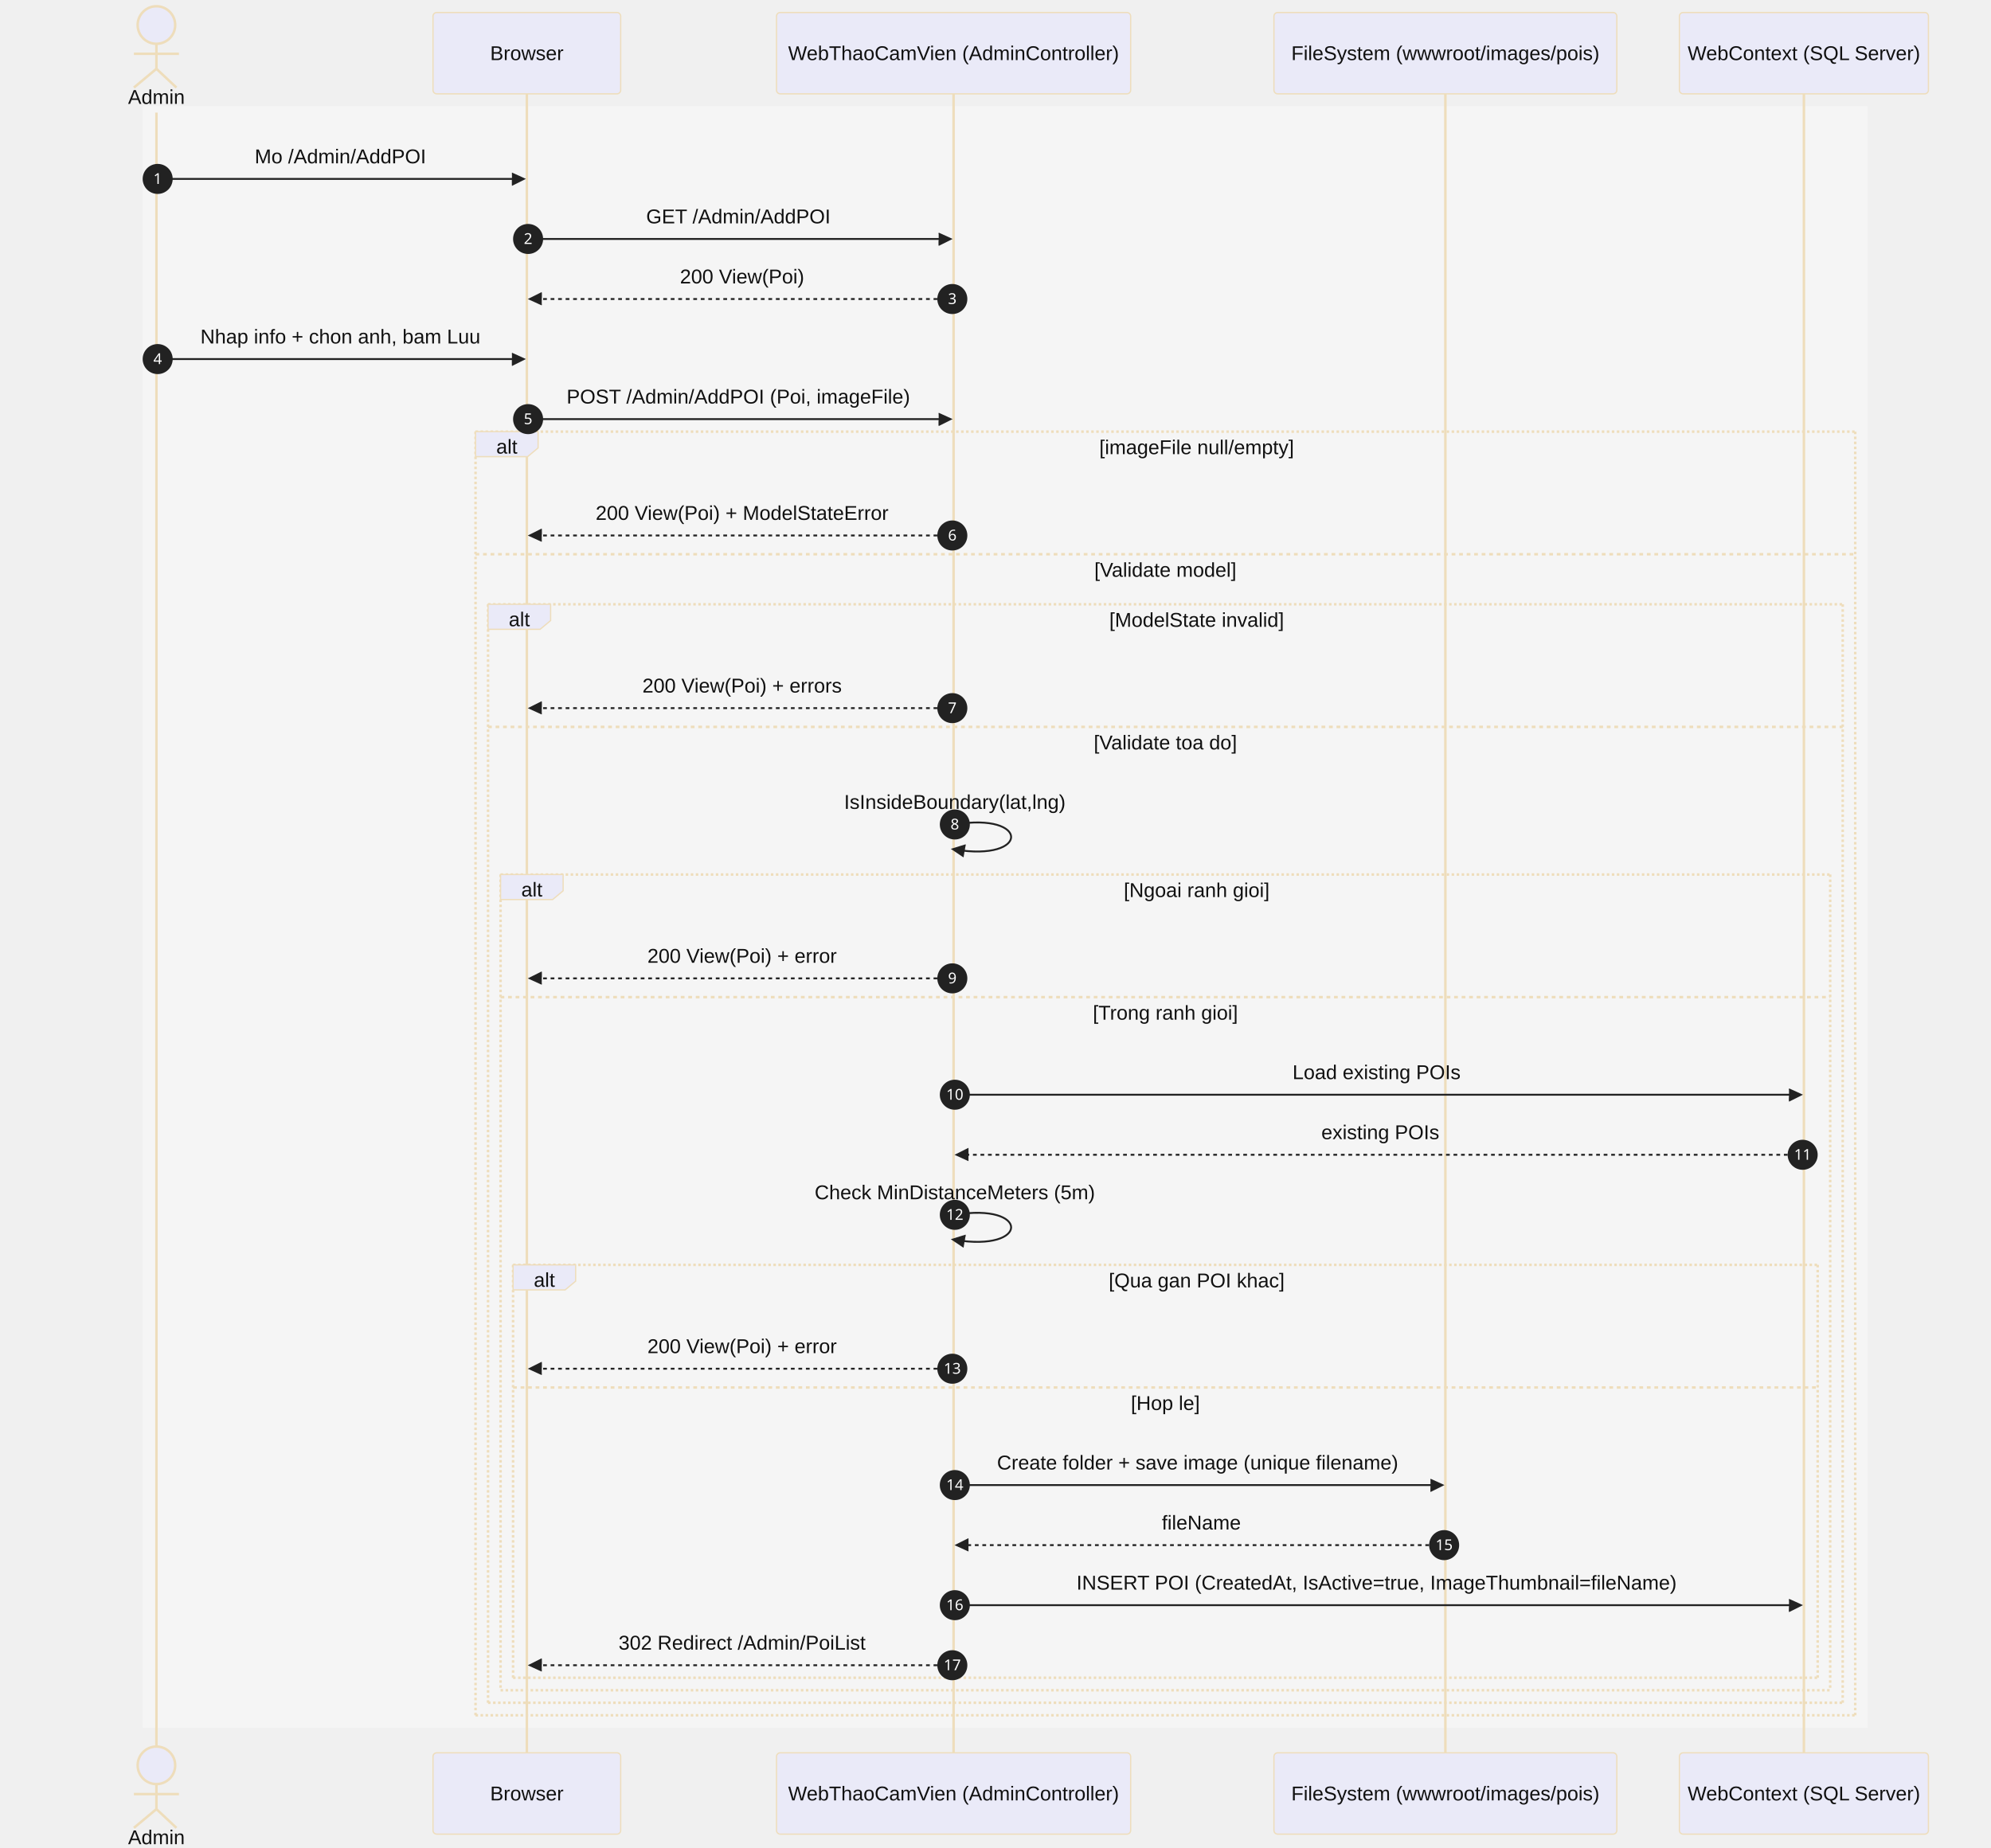
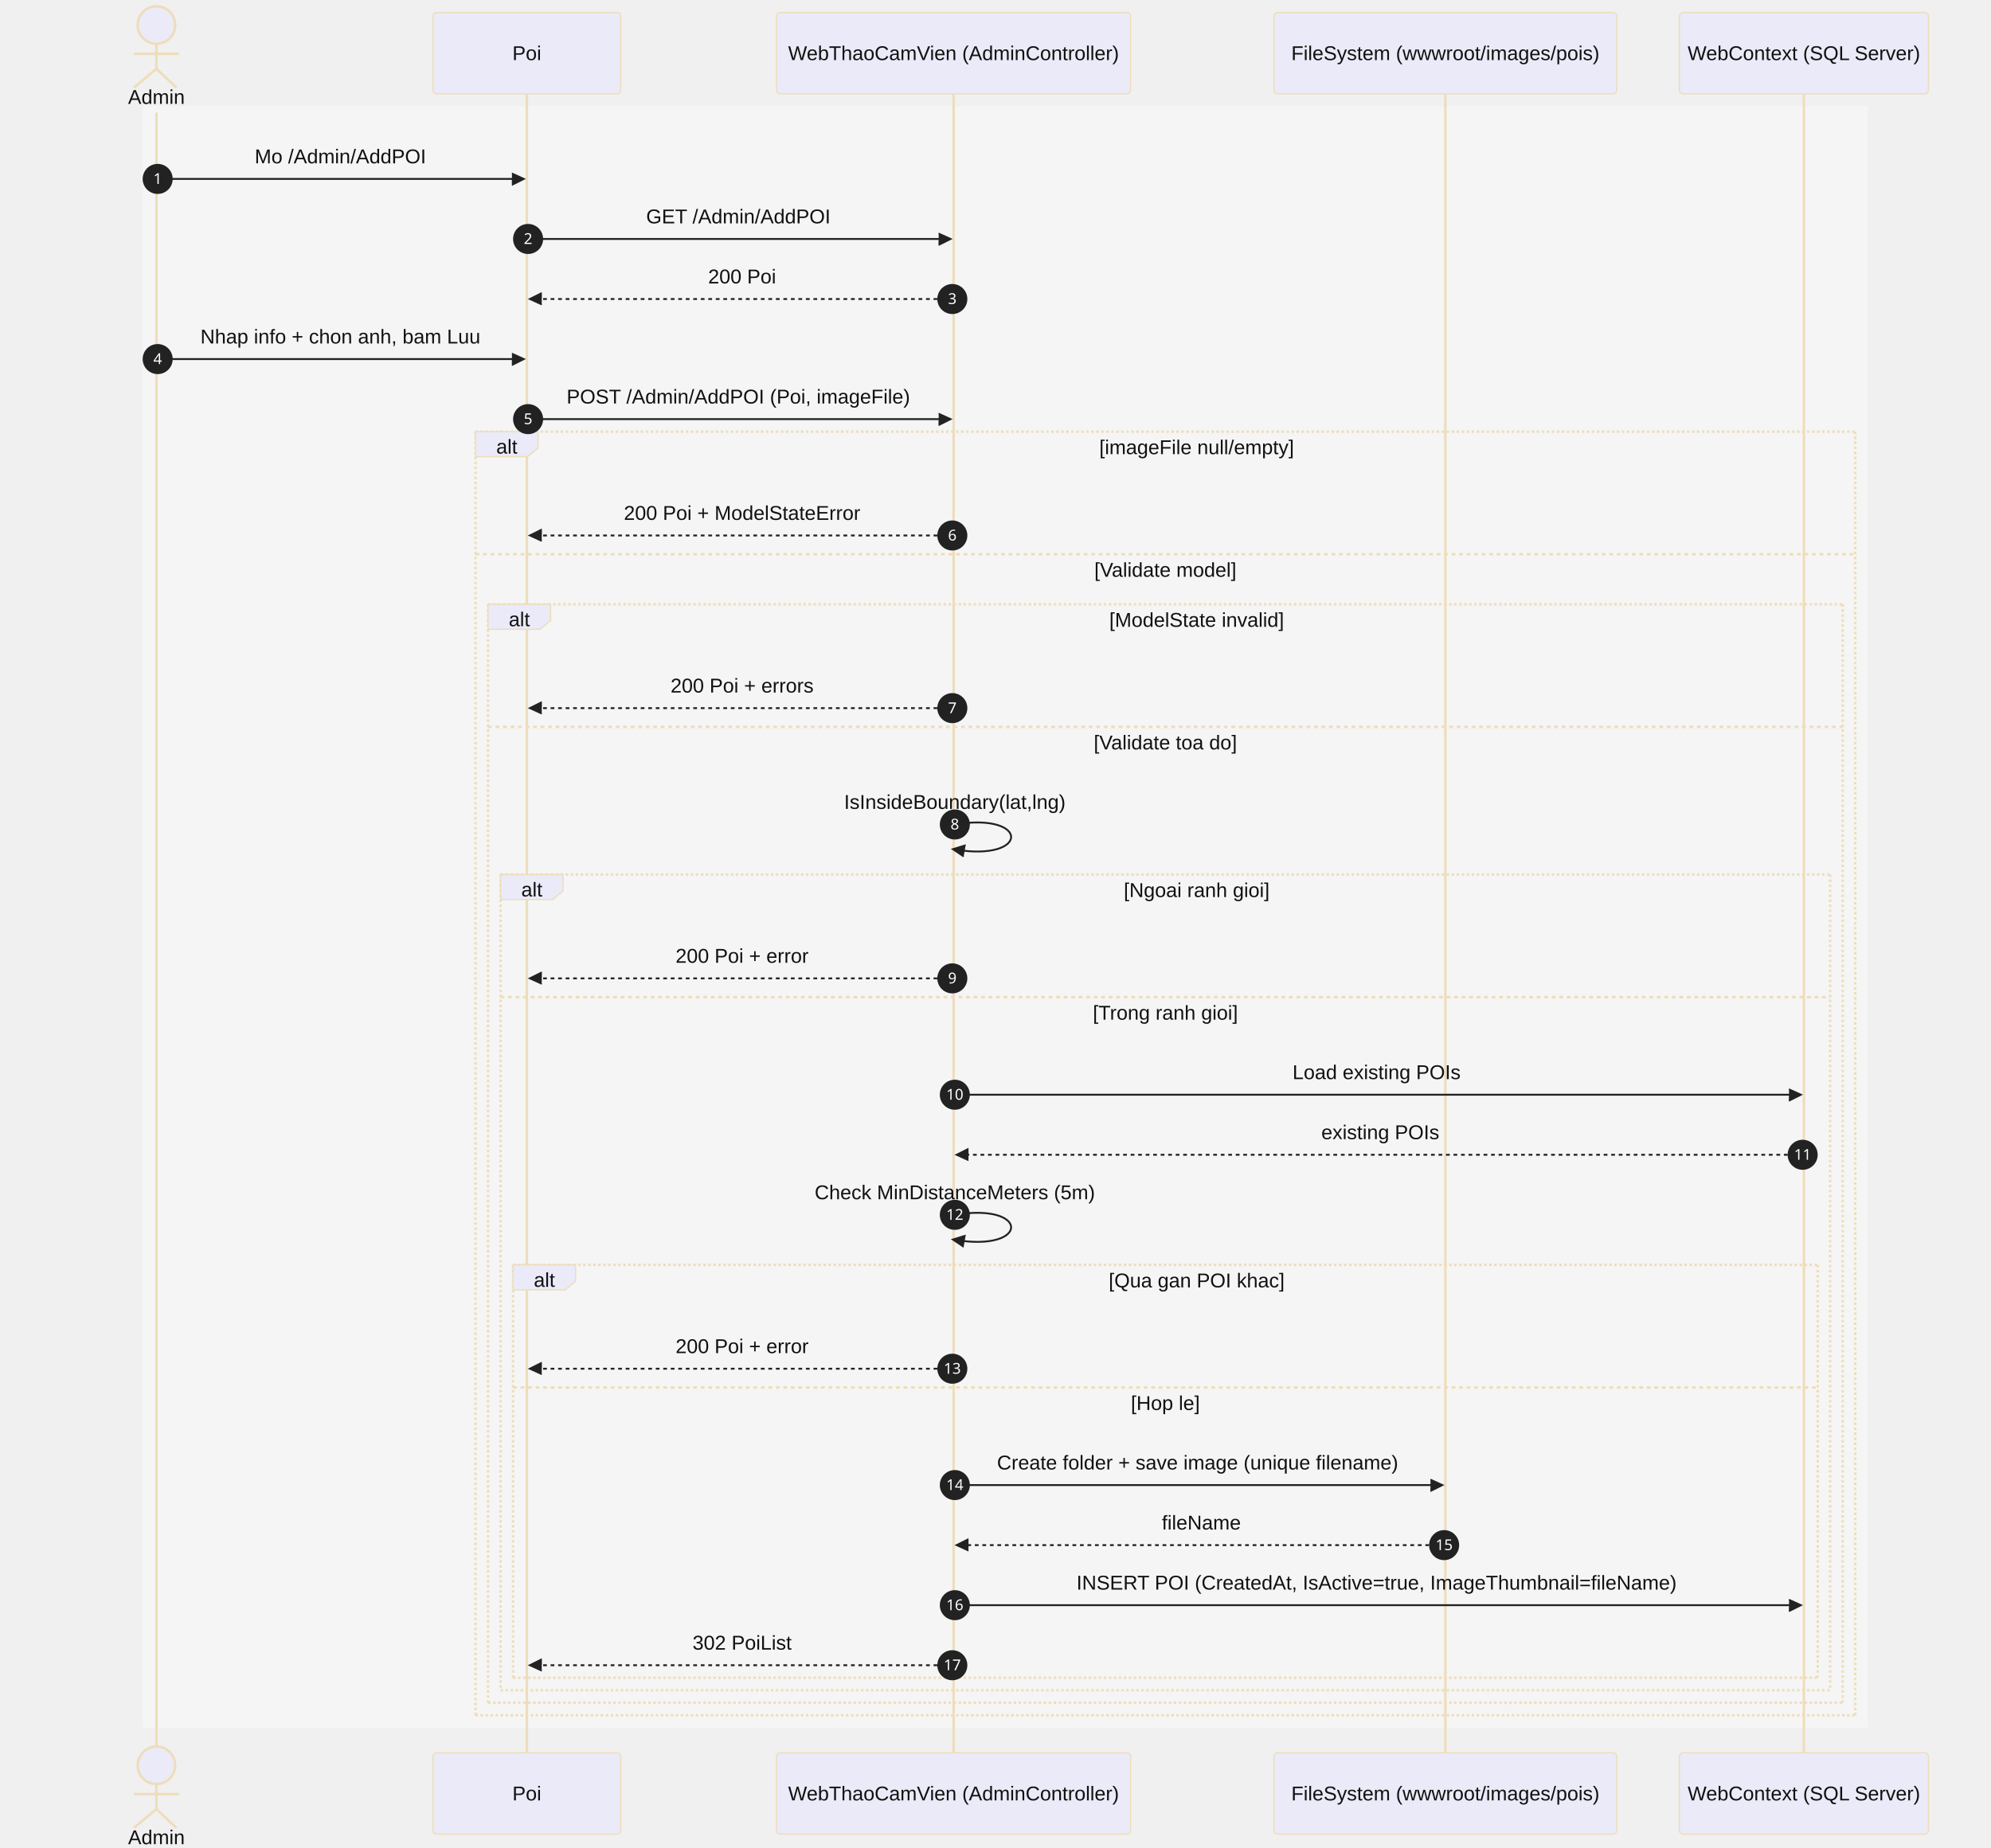
<svg xmlns="http://www.w3.org/2000/svg" id="container" width="1591" height="1477" viewBox="-50 -10 1591 1477" role="graphics-document document" aria-roledescription="sequence">
  <rect x="64" y="75" fill="rgb(245,245,245)" width="1378.5" height="1296" class="rect" />
  <g>
    <rect x="1292" y="1391" fill="#eaeaea" stroke="#666" width="199" height="65" name="DB" rx="3" ry="3" class="actor actor-bottom" />
    <text x="1391.5" y="1423.5" dominant-baseline="central" alignment-baseline="central" class="actor actor-box" style="text-anchor: middle; font-size: 16px; font-weight: 400;">
      <tspan x="1391.5" dy="0">WebContext (SQL Server)</tspan>
    </text>
  </g>
  <g>
    <rect x="968" y="1391" fill="#eaeaea" stroke="#666" width="274" height="65" name="FS" rx="3" ry="3" class="actor actor-bottom" />
    <text x="1105" y="1423.5" dominant-baseline="central" alignment-baseline="central" class="actor actor-box" style="text-anchor: middle; font-size: 16px; font-weight: 400;">
      <tspan x="1105" dy="0">FileSystem (wwwroot/images/pois)</tspan>
    </text>
  </g>
  <g>
    <rect x="570.5" y="1391" fill="#eaeaea" stroke="#666" width="283" height="65" name="W" rx="3" ry="3" class="actor actor-bottom" />
    <text x="712" y="1423.5" dominant-baseline="central" alignment-baseline="central" class="actor actor-box" style="text-anchor: middle; font-size: 16px; font-weight: 400;">
      <tspan x="712" dy="0">WebThaoCamVien (AdminController)</tspan>
    </text>
  </g>
  <g>
    <rect x="296" y="1391" fill="#eaeaea" stroke="#666" width="150" height="65" name="B" rx="3" ry="3" class="actor actor-bottom" />
    <text x="371" y="1423.5" dominant-baseline="central" alignment-baseline="central" class="actor actor-box" style="text-anchor: middle; font-size: 16px; font-weight: 400;">
-       <tspan x="371" dy="0">Browser</tspan>
+       <tspan x="371" dy="0">Poi</tspan>
    </text>
  </g>
  <g />
  <g>
    <line id="actor4" x1="1391.5" y1="65" x2="1391.5" y2="1391" class="actor-line 200" stroke-width="0.5px" stroke="#999" name="DB" />
    <g id="root-4">
      <rect x="1292" y="0" fill="#eaeaea" stroke="#666" width="199" height="65" name="DB" rx="3" ry="3" class="actor actor-top" />
      <text x="1391.5" y="32.5" dominant-baseline="central" alignment-baseline="central" class="actor actor-box" style="text-anchor: middle; font-size: 16px; font-weight: 400;">
        <tspan x="1391.5" dy="0">WebContext (SQL Server)</tspan>
      </text>
    </g>
  </g>
  <g>
    <line id="actor3" x1="1105" y1="65" x2="1105" y2="1391" class="actor-line 200" stroke-width="0.5px" stroke="#999" name="FS" />
    <g id="root-3">
      <rect x="968" y="0" fill="#eaeaea" stroke="#666" width="274" height="65" name="FS" rx="3" ry="3" class="actor actor-top" />
      <text x="1105" y="32.5" dominant-baseline="central" alignment-baseline="central" class="actor actor-box" style="text-anchor: middle; font-size: 16px; font-weight: 400;">
        <tspan x="1105" dy="0">FileSystem (wwwroot/images/pois)</tspan>
      </text>
    </g>
  </g>
  <g>
    <line id="actor2" x1="712" y1="65" x2="712" y2="1391" class="actor-line 200" stroke-width="0.5px" stroke="#999" name="W" />
    <g id="root-2">
      <rect x="570.5" y="0" fill="#eaeaea" stroke="#666" width="283" height="65" name="W" rx="3" ry="3" class="actor actor-top" />
      <text x="712" y="32.5" dominant-baseline="central" alignment-baseline="central" class="actor actor-box" style="text-anchor: middle; font-size: 16px; font-weight: 400;">
        <tspan x="712" dy="0">WebThaoCamVien (AdminController)</tspan>
      </text>
    </g>
  </g>
  <g>
    <line id="actor1" x1="371" y1="65" x2="371" y2="1391" class="actor-line 200" stroke-width="0.5px" stroke="#999" name="B" />
    <g id="root-1">
      <rect x="296" y="0" fill="#eaeaea" stroke="#666" width="150" height="65" name="B" rx="3" ry="3" class="actor actor-top" />
      <text x="371" y="32.5" dominant-baseline="central" alignment-baseline="central" class="actor actor-box" style="text-anchor: middle; font-size: 16px; font-weight: 400;">
-         <tspan x="371" dy="0">Browser</tspan>
+         <tspan x="371" dy="0">Poi</tspan>
      </text>
    </g>
  </g>
  <g>
    <line id="actor0" x1="75" y1="80" x2="75" y2="1391" class="actor-line 200" stroke-width="0.5px" stroke="#999" name="U" />
  </g>
  <style>#container{font-family:"trebuchet ms",verdana,arial,sans-serif;font-size:16px;fill:#333;}@keyframes edge-animation-frame{from{stroke-dashoffset:0;}}@keyframes dash{to{stroke-dashoffset:0;}}#container .edge-animation-slow{stroke-dasharray:9,5!important;stroke-dashoffset:900;animation:dash 50s linear infinite;stroke-linecap:round;}#container .edge-animation-fast{stroke-dasharray:9,5!important;stroke-dashoffset:900;animation:dash 20s linear infinite;stroke-linecap:round;}#container .error-icon{fill:hsl(220.588, 100%, 98.333%);}#container .error-text{fill:rgb(8.5, 5.75, 0);stroke:rgb(8.5, 5.75, 0);}#container .edge-thickness-normal{stroke-width:1px;}#container .edge-thickness-thick{stroke-width:3.5px;}#container .edge-pattern-solid{stroke-dasharray:0;}#container .edge-thickness-invisible{stroke-width:0;fill:none;}#container .edge-pattern-dashed{stroke-dasharray:3;}#container .edge-pattern-dotted{stroke-dasharray:2;}#container .marker{fill:#000000;stroke:#000000;}#container .marker.cross{stroke:#000000;}#container svg{font-family:"trebuchet ms",verdana,arial,sans-serif;font-size:16px;}#container p{margin:0;}#container .actor{stroke:hsl(40.588, 60%, 83.333%);fill:#eaeaf8;}#container text.actor&gt;tspan{fill:#111111;stroke:none;}#container .actor-line{stroke:hsl(40.588, 60%, 83.333%);}#container .innerArc{stroke-width:1.5;stroke-dasharray:none;}#container .messageLine0{stroke-width:1.5;stroke-dasharray:none;stroke:#222222;}#container .messageLine1{stroke-width:1.5;stroke-dasharray:2,2;stroke:#222222;}#container #arrowhead path{fill:#222222;stroke:#222222;}#container .sequenceNumber{fill:#ffffff;}#container #sequencenumber{fill:#222222;}#container #crosshead path{fill:#222222;stroke:#222222;}#container .messageText{fill:#111111;stroke:none;}#container .labelBox{stroke:hsl(40.588, 60%, 83.333%);fill:#eaeaf8;}#container .labelText,#container .labelText&gt;tspan{fill:#111111;stroke:none;}#container .loopText,#container .loopText&gt;tspan{fill:#111111;stroke:none;}#container .loopLine{stroke-width:2px;stroke-dasharray:2,2;stroke:hsl(40.588, 60%, 83.333%);fill:hsl(40.588, 60%, 83.333%);}#container .note{stroke:hsl(52.683, 60%, 73.922%);fill:#fff5ad;}#container .noteText,#container .noteText&gt;tspan{fill:#333;stroke:none;}#container .activation0{fill:hsl(-79.412, 100%, 93.333%);stroke:hsl(-79.412, 100%, 83.333%);}#container .activation1{fill:hsl(-79.412, 100%, 93.333%);stroke:hsl(-79.412, 100%, 83.333%);}#container .activation2{fill:hsl(-79.412, 100%, 93.333%);stroke:hsl(-79.412, 100%, 83.333%);}#container .actorPopupMenu{position:absolute;}#container .actorPopupMenuPanel{position:absolute;fill:#eaeaf8;box-shadow:0px 8px 16px 0px rgba(0,0,0,0.2);filter:drop-shadow(3px 5px 2px rgb(0 0 0 / 0.4));}#container .actor-man line{stroke:hsl(40.588, 60%, 83.333%);fill:#eaeaf8;}#container .actor-man circle,#container line{stroke:hsl(40.588, 60%, 83.333%);fill:#eaeaf8;stroke-width:2px;}#container :root{--mermaid-font-family:"trebuchet ms",verdana,arial,sans-serif;}</style>
  <g />
  <defs>
    <symbol id="computer" width="24" height="24">
      <path transform="scale(.5)" d="M2 2v13h20v-13h-20zm18 11h-16v-9h16v9zm-10.228 6l.466-1h3.524l.467 1h-4.457zm14.228 3h-24l2-6h2.104l-1.33 4h18.45l-1.297-4h2.073l2 6zm-5-10h-14v-7h14v7z" />
    </symbol>
  </defs>
  <defs>
    <symbol id="database" fill-rule="evenodd" clip-rule="evenodd">
      <path transform="scale(.5)" d="M12.258.001l.256.004.255.005.253.008.251.01.249.012.247.015.246.016.242.019.241.02.239.023.236.024.233.027.231.028.229.031.225.032.223.034.22.036.217.038.214.04.211.041.208.043.205.045.201.046.198.048.194.05.191.051.187.053.183.054.18.056.175.057.172.059.168.06.163.061.16.063.155.064.15.066.074.033.073.033.071.034.07.034.069.035.068.035.067.035.066.035.064.036.064.036.062.036.06.036.06.037.058.037.058.037.055.038.055.038.053.038.052.038.051.039.05.039.048.039.047.039.045.04.044.04.043.04.041.04.04.041.039.041.037.041.036.041.034.041.033.042.032.042.03.042.029.042.027.042.026.043.024.043.023.043.021.043.02.043.018.044.017.043.015.044.013.044.012.044.011.045.009.044.007.045.006.045.004.045.002.045.001.045v17l-.001.045-.002.045-.004.045-.006.045-.007.045-.009.044-.011.045-.012.044-.013.044-.015.044-.017.043-.018.044-.02.043-.021.043-.023.043-.024.043-.026.043-.027.042-.029.042-.03.042-.032.042-.033.042-.034.041-.036.041-.037.041-.039.041-.04.041-.041.04-.043.04-.044.04-.045.04-.047.039-.048.039-.05.039-.051.039-.052.038-.053.038-.055.038-.055.038-.058.037-.058.037-.06.037-.06.036-.062.036-.064.036-.064.036-.066.035-.067.035-.068.035-.069.035-.07.034-.071.034-.073.033-.074.033-.15.066-.155.064-.16.063-.163.061-.168.06-.172.059-.175.057-.18.056-.183.054-.187.053-.191.051-.194.05-.198.048-.201.046-.205.045-.208.043-.211.041-.214.04-.217.038-.22.036-.223.034-.225.032-.229.031-.231.028-.233.027-.236.024-.239.023-.241.02-.242.019-.246.016-.247.015-.249.012-.251.01-.253.008-.255.005-.256.004-.258.001-.258-.001-.256-.004-.255-.005-.253-.008-.251-.01-.249-.012-.247-.015-.245-.016-.243-.019-.241-.02-.238-.023-.236-.024-.234-.027-.231-.028-.228-.031-.226-.032-.223-.034-.22-.036-.217-.038-.214-.04-.211-.041-.208-.043-.204-.045-.201-.046-.198-.048-.195-.05-.19-.051-.187-.053-.184-.054-.179-.056-.176-.057-.172-.059-.167-.06-.164-.061-.159-.063-.155-.064-.151-.066-.074-.033-.072-.033-.072-.034-.07-.034-.069-.035-.068-.035-.067-.035-.066-.035-.064-.036-.063-.036-.062-.036-.061-.036-.06-.037-.058-.037-.057-.037-.056-.038-.055-.038-.053-.038-.052-.038-.051-.039-.049-.039-.049-.039-.046-.039-.046-.04-.044-.04-.043-.04-.041-.04-.04-.041-.039-.041-.037-.041-.036-.041-.034-.041-.033-.042-.032-.042-.03-.042-.029-.042-.027-.042-.026-.043-.024-.043-.023-.043-.021-.043-.02-.043-.018-.044-.017-.043-.015-.044-.013-.044-.012-.044-.011-.045-.009-.044-.007-.045-.006-.045-.004-.045-.002-.045-.001-.045v-17l.001-.045.002-.045.004-.045.006-.045.007-.045.009-.044.011-.045.012-.044.013-.044.015-.044.017-.043.018-.044.02-.043.021-.043.023-.043.024-.043.026-.043.027-.042.029-.042.03-.042.032-.042.033-.042.034-.041.036-.041.037-.041.039-.041.04-.041.041-.04.043-.04.044-.04.046-.04.046-.039.049-.039.049-.039.051-.039.052-.038.053-.038.055-.038.056-.038.057-.037.058-.037.06-.037.061-.036.062-.036.063-.036.064-.036.066-.035.067-.035.068-.035.069-.035.07-.034.072-.034.072-.033.074-.033.151-.066.155-.064.159-.063.164-.061.167-.06.172-.059.176-.057.179-.056.184-.054.187-.053.19-.051.195-.05.198-.048.201-.046.204-.045.208-.043.211-.041.214-.04.217-.038.22-.036.223-.034.226-.032.228-.031.231-.028.234-.027.236-.024.238-.023.241-.02.243-.019.245-.016.247-.015.249-.012.251-.01.253-.008.255-.005.256-.004.258-.001.258.001zm-9.258 20.499v.01l.001.021.003.021.004.022.005.021.006.022.007.022.009.023.01.022.011.023.012.023.013.023.015.023.016.024.017.023.018.024.019.024.021.024.022.025.023.024.024.025.052.049.056.05.061.051.066.051.07.051.075.051.079.052.084.052.088.052.092.052.097.052.102.051.105.052.11.052.114.051.119.051.123.051.127.05.131.05.135.05.139.048.144.049.147.047.152.047.155.047.16.045.163.045.167.043.171.043.176.041.178.041.183.039.187.039.19.037.194.035.197.035.202.033.204.031.209.03.212.029.216.027.219.025.222.024.226.021.23.02.233.018.236.016.24.015.243.012.246.01.249.008.253.005.256.004.259.001.26-.001.257-.004.254-.005.25-.008.247-.011.244-.012.241-.014.237-.016.233-.018.231-.021.226-.021.224-.024.22-.026.216-.027.212-.028.21-.031.205-.031.202-.034.198-.034.194-.036.191-.037.187-.039.183-.04.179-.04.175-.042.172-.043.168-.044.163-.045.16-.046.155-.046.152-.047.148-.048.143-.049.139-.049.136-.05.131-.05.126-.05.123-.051.118-.052.114-.051.11-.052.106-.052.101-.052.096-.052.092-.052.088-.053.083-.051.079-.052.074-.052.07-.051.065-.051.06-.051.056-.05.051-.05.023-.024.023-.025.021-.024.02-.024.019-.024.018-.024.017-.024.015-.023.014-.024.013-.023.012-.023.01-.023.01-.022.008-.022.006-.022.006-.022.004-.022.004-.021.001-.021.001-.021v-4.127l-.077.055-.08.053-.083.054-.085.053-.087.052-.09.052-.093.051-.095.05-.097.05-.1.049-.102.049-.105.048-.106.047-.109.047-.111.046-.114.045-.115.045-.118.044-.12.043-.122.042-.124.042-.126.041-.128.04-.13.04-.132.038-.134.038-.135.037-.138.037-.139.035-.142.035-.143.034-.144.033-.147.032-.148.031-.15.03-.151.03-.153.029-.154.027-.156.027-.158.026-.159.025-.161.024-.162.023-.163.022-.165.021-.166.02-.167.019-.169.018-.169.017-.171.016-.173.015-.173.014-.175.013-.175.012-.177.011-.178.01-.179.008-.179.008-.181.006-.182.005-.182.004-.184.003-.184.002h-.37l-.184-.002-.184-.003-.182-.004-.182-.005-.181-.006-.179-.008-.179-.008-.178-.01-.176-.011-.176-.012-.175-.013-.173-.014-.172-.015-.171-.016-.17-.017-.169-.018-.167-.019-.166-.02-.165-.021-.163-.022-.162-.023-.161-.024-.159-.025-.157-.026-.156-.027-.155-.027-.153-.029-.151-.03-.15-.03-.148-.031-.146-.032-.145-.033-.143-.034-.141-.035-.14-.035-.137-.037-.136-.037-.134-.038-.132-.038-.13-.04-.128-.04-.126-.041-.124-.042-.122-.042-.12-.044-.117-.043-.116-.045-.113-.045-.112-.046-.109-.047-.106-.047-.105-.048-.102-.049-.1-.049-.097-.05-.095-.05-.093-.052-.09-.051-.087-.052-.085-.053-.083-.054-.08-.054-.077-.054v4.127zm0-5.654v.011l.001.021.003.021.004.021.005.022.006.022.007.022.009.022.01.022.011.023.012.023.013.023.015.024.016.023.017.024.018.024.019.024.021.024.022.024.023.025.024.024.052.05.056.05.061.05.066.051.07.051.075.052.079.051.084.052.088.052.092.052.097.052.102.052.105.052.11.051.114.051.119.052.123.05.127.051.131.05.135.049.139.049.144.048.147.048.152.047.155.046.16.045.163.045.167.044.171.042.176.042.178.04.183.04.187.038.19.037.194.036.197.034.202.033.204.032.209.03.212.028.216.027.219.025.222.024.226.022.23.02.233.018.236.016.24.014.243.012.246.01.249.008.253.006.256.003.259.001.26-.001.257-.003.254-.006.25-.008.247-.01.244-.012.241-.015.237-.016.233-.018.231-.02.226-.022.224-.024.22-.025.216-.027.212-.029.21-.03.205-.032.202-.033.198-.035.194-.036.191-.037.187-.039.183-.039.179-.041.175-.042.172-.043.168-.044.163-.045.16-.045.155-.047.152-.047.148-.048.143-.048.139-.05.136-.049.131-.05.126-.051.123-.051.118-.051.114-.052.11-.052.106-.052.101-.052.096-.052.092-.052.088-.052.083-.052.079-.052.074-.051.07-.052.065-.051.06-.05.056-.051.051-.049.023-.025.023-.024.021-.025.02-.024.019-.024.018-.024.017-.024.015-.023.014-.023.013-.024.012-.022.01-.023.01-.023.008-.022.006-.022.006-.022.004-.021.004-.022.001-.021.001-.021v-4.139l-.077.054-.08.054-.083.054-.085.052-.087.053-.09.051-.093.051-.095.051-.097.05-.1.049-.102.049-.105.048-.106.047-.109.047-.111.046-.114.045-.115.044-.118.044-.12.044-.122.042-.124.042-.126.041-.128.04-.13.039-.132.039-.134.038-.135.037-.138.036-.139.036-.142.035-.143.033-.144.033-.147.033-.148.031-.15.03-.151.03-.153.028-.154.028-.156.027-.158.026-.159.025-.161.024-.162.023-.163.022-.165.021-.166.02-.167.019-.169.018-.169.017-.171.016-.173.015-.173.014-.175.013-.175.012-.177.011-.178.009-.179.009-.179.007-.181.007-.182.005-.182.004-.184.003-.184.002h-.37l-.184-.002-.184-.003-.182-.004-.182-.005-.181-.007-.179-.007-.179-.009-.178-.009-.176-.011-.176-.012-.175-.013-.173-.014-.172-.015-.171-.016-.17-.017-.169-.018-.167-.019-.166-.02-.165-.021-.163-.022-.162-.023-.161-.024-.159-.025-.157-.026-.156-.027-.155-.028-.153-.028-.151-.03-.15-.03-.148-.031-.146-.033-.145-.033-.143-.033-.141-.035-.14-.036-.137-.036-.136-.037-.134-.038-.132-.039-.13-.039-.128-.04-.126-.041-.124-.042-.122-.043-.12-.043-.117-.044-.116-.044-.113-.046-.112-.046-.109-.046-.106-.047-.105-.048-.102-.049-.1-.049-.097-.05-.095-.051-.093-.051-.09-.051-.087-.053-.085-.052-.083-.054-.08-.054-.077-.054v4.139zm0-5.666v.011l.001.02.003.022.004.021.005.022.006.021.007.022.009.023.01.022.011.023.012.023.013.023.015.023.016.024.017.024.018.023.019.024.021.025.022.024.023.024.024.025.052.05.056.05.061.05.066.051.07.051.075.052.079.051.084.052.088.052.092.052.097.052.102.052.105.051.11.052.114.051.119.051.123.051.127.05.131.05.135.05.139.049.144.048.147.048.152.047.155.046.16.045.163.045.167.043.171.043.176.042.178.04.183.04.187.038.19.037.194.036.197.034.202.033.204.032.209.03.212.028.216.027.219.025.222.024.226.021.23.02.233.018.236.017.24.014.243.012.246.01.249.008.253.006.256.003.259.001.26-.001.257-.003.254-.006.25-.008.247-.01.244-.013.241-.014.237-.016.233-.018.231-.02.226-.022.224-.024.22-.025.216-.027.212-.029.21-.03.205-.032.202-.033.198-.035.194-.036.191-.037.187-.039.183-.039.179-.041.175-.042.172-.043.168-.044.163-.045.16-.045.155-.047.152-.047.148-.048.143-.049.139-.049.136-.049.131-.051.126-.05.123-.051.118-.052.114-.051.11-.052.106-.052.101-.052.096-.052.092-.052.088-.052.083-.052.079-.052.074-.052.07-.051.065-.051.06-.051.056-.05.051-.049.023-.025.023-.025.021-.024.02-.024.019-.024.018-.024.017-.024.015-.023.014-.024.013-.023.012-.023.01-.022.01-.023.008-.022.006-.022.006-.022.004-.022.004-.021.001-.021.001-.021v-4.153l-.077.054-.08.054-.083.053-.085.053-.087.053-.09.051-.093.051-.095.051-.097.05-.1.049-.102.048-.105.048-.106.048-.109.046-.111.046-.114.046-.115.044-.118.044-.12.043-.122.043-.124.042-.126.041-.128.04-.13.039-.132.039-.134.038-.135.037-.138.036-.139.036-.142.034-.143.034-.144.033-.147.032-.148.032-.15.03-.151.03-.153.028-.154.028-.156.027-.158.026-.159.024-.161.024-.162.023-.163.023-.165.021-.166.02-.167.019-.169.018-.169.017-.171.016-.173.015-.173.014-.175.013-.175.012-.177.01-.178.01-.179.009-.179.007-.181.006-.182.006-.182.004-.184.003-.184.001-.185.001-.185-.001-.184-.001-.184-.003-.182-.004-.182-.006-.181-.006-.179-.007-.179-.009-.178-.01-.176-.01-.176-.012-.175-.013-.173-.014-.172-.015-.171-.016-.17-.017-.169-.018-.167-.019-.166-.02-.165-.021-.163-.023-.162-.023-.161-.024-.159-.024-.157-.026-.156-.027-.155-.028-.153-.028-.151-.03-.15-.03-.148-.032-.146-.032-.145-.033-.143-.034-.141-.034-.14-.036-.137-.036-.136-.037-.134-.038-.132-.039-.13-.039-.128-.041-.126-.041-.124-.041-.122-.043-.12-.043-.117-.044-.116-.044-.113-.046-.112-.046-.109-.046-.106-.048-.105-.048-.102-.048-.1-.05-.097-.049-.095-.051-.093-.051-.09-.052-.087-.052-.085-.053-.083-.053-.08-.054-.077-.054v4.153zm8.74-8.179l-.257.004-.254.005-.25.008-.247.011-.244.012-.241.014-.237.016-.233.018-.231.021-.226.022-.224.023-.22.026-.216.027-.212.028-.21.031-.205.032-.202.033-.198.034-.194.036-.191.038-.187.038-.183.04-.179.041-.175.042-.172.043-.168.043-.163.045-.16.046-.155.046-.152.048-.148.048-.143.048-.139.049-.136.05-.131.05-.126.051-.123.051-.118.051-.114.052-.11.052-.106.052-.101.052-.096.052-.092.052-.088.052-.083.052-.079.052-.074.051-.07.052-.065.051-.06.05-.056.05-.051.05-.023.025-.023.024-.021.024-.02.025-.019.024-.018.024-.017.023-.015.024-.014.023-.013.023-.012.023-.01.023-.01.022-.008.022-.006.023-.006.021-.004.022-.004.021-.001.021-.001.021.001.021.001.021.004.021.004.022.006.021.006.023.008.022.01.022.01.023.012.023.013.023.014.023.015.024.017.023.018.024.019.024.02.025.021.024.023.024.023.025.051.05.056.05.06.05.065.051.07.052.074.051.079.052.083.052.088.052.092.052.096.052.101.052.106.052.11.052.114.052.118.051.123.051.126.051.131.05.136.05.139.049.143.048.148.048.152.048.155.046.16.046.163.045.168.043.172.043.175.042.179.041.183.04.187.038.191.038.194.036.198.034.202.033.205.032.21.031.212.028.216.027.22.026.224.023.226.022.231.021.233.018.237.016.241.014.244.012.247.011.25.008.254.005.257.004.26.001.26-.001.257-.004.254-.005.25-.008.247-.011.244-.012.241-.014.237-.016.233-.018.231-.021.226-.022.224-.023.22-.026.216-.027.212-.028.21-.031.205-.032.202-.033.198-.034.194-.036.191-.038.187-.038.183-.04.179-.041.175-.042.172-.043.168-.043.163-.045.16-.046.155-.046.152-.048.148-.048.143-.048.139-.049.136-.05.131-.05.126-.051.123-.051.118-.051.114-.052.11-.052.106-.052.101-.052.096-.052.092-.052.088-.052.083-.052.079-.052.074-.051.07-.052.065-.051.06-.05.056-.05.051-.05.023-.025.023-.024.021-.024.02-.025.019-.024.018-.024.017-.023.015-.024.014-.023.013-.023.012-.023.01-.023.01-.022.008-.022.006-.023.006-.021.004-.022.004-.021.001-.021.001-.021-.001-.021-.001-.021-.004-.021-.004-.022-.006-.021-.006-.023-.008-.022-.01-.022-.01-.023-.012-.023-.013-.023-.014-.023-.015-.024-.017-.023-.018-.024-.019-.024-.02-.025-.021-.024-.023-.024-.023-.025-.051-.05-.056-.05-.06-.05-.065-.051-.07-.052-.074-.051-.079-.052-.083-.052-.088-.052-.092-.052-.096-.052-.101-.052-.106-.052-.11-.052-.114-.052-.118-.051-.123-.051-.126-.051-.131-.05-.136-.05-.139-.049-.143-.048-.148-.048-.152-.048-.155-.046-.16-.046-.163-.045-.168-.043-.172-.043-.175-.042-.179-.041-.183-.04-.187-.038-.191-.038-.194-.036-.198-.034-.202-.033-.205-.032-.21-.031-.212-.028-.216-.027-.22-.026-.224-.023-.226-.022-.231-.021-.233-.018-.237-.016-.241-.014-.244-.012-.247-.011-.25-.008-.254-.005-.257-.004-.26-.001-.26.001z" />
    </symbol>
  </defs>
  <defs>
    <symbol id="clock" width="24" height="24">
      <path transform="scale(.5)" d="M12 2c5.514 0 10 4.486 10 10s-4.486 10-10 10-10-4.486-10-10 4.486-10 10-10zm0-2c-6.627 0-12 5.373-12 12s5.373 12 12 12 12-5.373 12-12-5.373-12-12-12zm5.848 12.459c.202.038.202.333.001.372-1.907.361-6.045 1.111-6.547 1.111-.719 0-1.301-.582-1.301-1.301 0-.512.77-5.447 1.125-7.445.034-.192.312-.181.343.014l.985 6.238 5.394 1.011z" />
    </symbol>
  </defs>
  <defs>
    <marker id="arrowhead" refX="7.9" refY="5" markerUnits="userSpaceOnUse" markerWidth="12" markerHeight="12" orient="auto-start-reverse">
      <path d="M -1 0 L 10 5 L 0 10 z" />
    </marker>
  </defs>
  <defs>
    <marker id="crosshead" markerWidth="15" markerHeight="8" orient="auto" refX="4" refY="4.5">
      <path fill="none" stroke="#000000" stroke-width="1pt" d="M 1,2 L 6,7 M 6,2 L 1,7" style="stroke-dasharray: 0, 0;" />
    </marker>
  </defs>
  <defs>
    <marker id="filled-head" refX="15.5" refY="7" markerWidth="20" markerHeight="28" orient="auto">
      <path d="M 18,7 L9,13 L14,7 L9,1 Z" />
    </marker>
  </defs>
  <defs>
    <marker id="sequencenumber" refX="15" refY="15" markerWidth="60" markerHeight="40" orient="auto">
      <circle cx="15" cy="15" r="6" />
    </marker>
  </defs>
  <g>
    <line x1="360" y1="1001" x2="1402.5" y2="1001" class="loopLine" />
    <line x1="1402.5" y1="1001" x2="1402.5" y2="1331" class="loopLine" />
    <line x1="360" y1="1331" x2="1402.5" y2="1331" class="loopLine" />
    <line x1="360" y1="1001" x2="360" y2="1331" class="loopLine" />
    <line x1="360" y1="1099" x2="1402.5" y2="1099" class="loopLine" style="stroke-dasharray: 3, 3;" />
    <polygon points="360,1001 410,1001 410,1014 401.6,1021 360,1021" class="labelBox" />
    <text x="385" y="1014" text-anchor="middle" dominant-baseline="middle" alignment-baseline="middle" class="labelText" style="font-size: 16px; font-weight: 400;">alt</text>
    <text x="906.25" y="1019" text-anchor="middle" class="loopText" style="font-size: 16px; font-weight: 400;">
      <tspan x="906.25">[Qua gan POI khac]</tspan>
    </text>
    <text x="881.25" y="1117" text-anchor="middle" class="loopText" style="font-size: 16px; font-weight: 400;">[Hop le]</text>
  </g>
  <g>
    <line x1="350" y1="689" x2="1412.5" y2="689" class="loopLine" />
    <line x1="1412.5" y1="689" x2="1412.5" y2="1341" class="loopLine" />
    <line x1="350" y1="1341" x2="1412.5" y2="1341" class="loopLine" />
    <line x1="350" y1="689" x2="350" y2="1341" class="loopLine" />
    <line x1="350" y1="787" x2="1412.5" y2="787" class="loopLine" style="stroke-dasharray: 3, 3;" />
    <polygon points="350,689 400,689 400,702 391.6,709 350,709" class="labelBox" />
    <text x="375" y="702" text-anchor="middle" dominant-baseline="middle" alignment-baseline="middle" class="labelText" style="font-size: 16px; font-weight: 400;">alt</text>
    <text x="906.25" y="707" text-anchor="middle" class="loopText" style="font-size: 16px; font-weight: 400;">
      <tspan x="906.25">[Ngoai ranh gioi]</tspan>
    </text>
    <text x="881.25" y="805" text-anchor="middle" class="loopText" style="font-size: 16px; font-weight: 400;">[Trong ranh gioi]</text>
  </g>
  <g>
    <line x1="340" y1="473" x2="1422.5" y2="473" class="loopLine" />
    <line x1="1422.5" y1="473" x2="1422.5" y2="1351" class="loopLine" />
    <line x1="340" y1="1351" x2="1422.5" y2="1351" class="loopLine" />
    <line x1="340" y1="473" x2="340" y2="1351" class="loopLine" />
    <line x1="340" y1="571" x2="1422.5" y2="571" class="loopLine" style="stroke-dasharray: 3, 3;" />
    <polygon points="340,473 390,473 390,486 381.6,493 340,493" class="labelBox" />
    <text x="365" y="486" text-anchor="middle" dominant-baseline="middle" alignment-baseline="middle" class="labelText" style="font-size: 16px; font-weight: 400;">alt</text>
    <text x="906.25" y="491" text-anchor="middle" class="loopText" style="font-size: 16px; font-weight: 400;">
      <tspan x="906.25">[ModelState invalid]</tspan>
    </text>
    <text x="881.25" y="589" text-anchor="middle" class="loopText" style="font-size: 16px; font-weight: 400;">[Validate toa do]</text>
  </g>
  <g>
    <line x1="330" y1="335" x2="1432.5" y2="335" class="loopLine" />
    <line x1="1432.5" y1="335" x2="1432.5" y2="1361" class="loopLine" />
    <line x1="330" y1="1361" x2="1432.5" y2="1361" class="loopLine" />
    <line x1="330" y1="335" x2="330" y2="1361" class="loopLine" />
    <line x1="330" y1="433" x2="1432.5" y2="433" class="loopLine" style="stroke-dasharray: 3, 3;" />
    <polygon points="330,335 380,335 380,348 371.6,355 330,355" class="labelBox" />
    <text x="355" y="348" text-anchor="middle" dominant-baseline="middle" alignment-baseline="middle" class="labelText" style="font-size: 16px; font-weight: 400;">alt</text>
    <text x="906.25" y="353" text-anchor="middle" class="loopText" style="font-size: 16px; font-weight: 400;">
      <tspan x="906.25">[imageFile null/empty]</tspan>
    </text>
    <text x="881.25" y="451" text-anchor="middle" class="loopText" style="font-size: 16px; font-weight: 400;">[Validate model]</text>
  </g>
  <g class="actor-man actor-top" name="U">
    <line id="actor-man-torso0" x1="75" y1="25" x2="75" y2="45" />
    <line id="actor-man-arms0" x1="57" y1="33" x2="93" y2="33" />
    <line x1="57" y1="60" x2="75" y2="45" />
    <line x1="75" y1="45" x2="91" y2="60" />
    <circle cx="75" cy="10" r="15" width="150" height="65" />
    <text x="75" y="67.5" dominant-baseline="central" alignment-baseline="central" class="actor actor-man" style="text-anchor: middle; font-size: 16px; font-weight: 400;">
      <tspan x="75" dy="0">Admin</tspan>
    </text>
  </g>
  <text x="222" y="100" text-anchor="middle" dominant-baseline="middle" alignment-baseline="middle" class="messageText" dy="1em" style="font-size: 16px; font-weight: 400;">Mo /Admin/AddPOI</text>
  <line x1="76" y1="133" x2="367" y2="133" class="messageLine0" stroke-width="2" stroke="none" marker-end="url(#arrowhead)" style="fill: none;" />
  <line x1="76" y1="133" x2="76" y2="133" stroke-width="0" marker-start="url(#sequencenumber)" />
  <text x="76" y="137" font-family="sans-serif" font-size="12px" text-anchor="middle" class="sequenceNumber">1</text>
  <text x="540" y="148" text-anchor="middle" dominant-baseline="middle" alignment-baseline="middle" class="messageText" dy="1em" style="font-size: 16px; font-weight: 400;">GET /Admin/AddPOI</text>
  <line x1="372" y1="181" x2="708" y2="181" class="messageLine0" stroke-width="2" stroke="none" marker-end="url(#arrowhead)" style="fill: none;" />
  <line x1="372" y1="181" x2="372" y2="181" stroke-width="0" marker-start="url(#sequencenumber)" />
  <text x="372" y="185" font-family="sans-serif" font-size="12px" text-anchor="middle" class="sequenceNumber">2</text>
-   <text x="543" y="196" text-anchor="middle" dominant-baseline="middle" alignment-baseline="middle" class="messageText" dy="1em" style="font-size: 16px; font-weight: 400;">200 View(Poi)</text>
+   <text x="543" y="196" text-anchor="middle" dominant-baseline="middle" alignment-baseline="middle" class="messageText" dy="1em" style="font-size: 16px; font-weight: 400;">200 Poi</text>
  <line x1="711" y1="229" x2="375" y2="229" class="messageLine1" stroke-width="2" stroke="none" marker-end="url(#arrowhead)" style="stroke-dasharray: 3, 3; fill: none;" />
  <line x1="711" y1="229" x2="711" y2="229" stroke-width="0" marker-start="url(#sequencenumber)" />
  <text x="711" y="233" font-family="sans-serif" font-size="12px" text-anchor="middle" class="sequenceNumber">3</text>
  <text x="222" y="244" text-anchor="middle" dominant-baseline="middle" alignment-baseline="middle" class="messageText" dy="1em" style="font-size: 16px; font-weight: 400;">Nhap info + chon anh, bam Luu</text>
  <line x1="76" y1="277" x2="367" y2="277" class="messageLine0" stroke-width="2" stroke="none" marker-end="url(#arrowhead)" style="fill: none;" />
  <line x1="76" y1="277" x2="76" y2="277" stroke-width="0" marker-start="url(#sequencenumber)" />
  <text x="76" y="281" font-family="sans-serif" font-size="12px" text-anchor="middle" class="sequenceNumber">4</text>
  <text x="540" y="292" text-anchor="middle" dominant-baseline="middle" alignment-baseline="middle" class="messageText" dy="1em" style="font-size: 16px; font-weight: 400;">POST /Admin/AddPOI (Poi, imageFile)</text>
  <line x1="372" y1="325" x2="708" y2="325" class="messageLine0" stroke-width="2" stroke="none" marker-end="url(#arrowhead)" style="fill: none;" />
  <line x1="372" y1="325" x2="372" y2="325" stroke-width="0" marker-start="url(#sequencenumber)" />
  <text x="372" y="329" font-family="sans-serif" font-size="12px" text-anchor="middle" class="sequenceNumber">5</text>
-   <text x="543" y="385" text-anchor="middle" dominant-baseline="middle" alignment-baseline="middle" class="messageText" dy="1em" style="font-size: 16px; font-weight: 400;">200 View(Poi) + ModelStateError</text>
+   <text x="543" y="385" text-anchor="middle" dominant-baseline="middle" alignment-baseline="middle" class="messageText" dy="1em" style="font-size: 16px; font-weight: 400;">200 Poi + ModelStateError</text>
  <line x1="711" y1="418" x2="375" y2="418" class="messageLine1" stroke-width="2" stroke="none" marker-end="url(#arrowhead)" style="stroke-dasharray: 3, 3; fill: none;" />
  <line x1="711" y1="418" x2="711" y2="418" stroke-width="0" marker-start="url(#sequencenumber)" />
  <text x="711" y="422" font-family="sans-serif" font-size="12px" text-anchor="middle" class="sequenceNumber">6</text>
-   <text x="543" y="523" text-anchor="middle" dominant-baseline="middle" alignment-baseline="middle" class="messageText" dy="1em" style="font-size: 16px; font-weight: 400;">200 View(Poi) + errors</text>
+   <text x="543" y="523" text-anchor="middle" dominant-baseline="middle" alignment-baseline="middle" class="messageText" dy="1em" style="font-size: 16px; font-weight: 400;">200 Poi + errors</text>
  <line x1="711" y1="556" x2="375" y2="556" class="messageLine1" stroke-width="2" stroke="none" marker-end="url(#arrowhead)" style="stroke-dasharray: 3, 3; fill: none;" />
  <line x1="711" y1="556" x2="711" y2="556" stroke-width="0" marker-start="url(#sequencenumber)" />
  <text x="711" y="560" font-family="sans-serif" font-size="12px" text-anchor="middle" class="sequenceNumber">7</text>
  <text x="713" y="616" text-anchor="middle" dominant-baseline="middle" alignment-baseline="middle" class="messageText" dy="1em" style="font-size: 16px; font-weight: 400;">IsInsideBoundary(lat,lng)</text>
  <path d="M 713,649 C 773,639 773,679 713,669" class="messageLine0" stroke-width="2" stroke="none" marker-end="url(#arrowhead)" style="fill: none;" />
  <line x1="713" y1="649" x2="713" y2="649" stroke-width="0" marker-start="url(#sequencenumber)" />
  <text x="713" y="653" font-family="sans-serif" font-size="12px" text-anchor="middle" class="sequenceNumber">8</text>
-   <text x="543" y="739" text-anchor="middle" dominant-baseline="middle" alignment-baseline="middle" class="messageText" dy="1em" style="font-size: 16px; font-weight: 400;">200 View(Poi) + error</text>
+   <text x="543" y="739" text-anchor="middle" dominant-baseline="middle" alignment-baseline="middle" class="messageText" dy="1em" style="font-size: 16px; font-weight: 400;">200 Poi + error</text>
  <line x1="711" y1="772" x2="375" y2="772" class="messageLine1" stroke-width="2" stroke="none" marker-end="url(#arrowhead)" style="stroke-dasharray: 3, 3; fill: none;" />
  <line x1="711" y1="772" x2="711" y2="772" stroke-width="0" marker-start="url(#sequencenumber)" />
  <text x="711" y="776" font-family="sans-serif" font-size="12px" text-anchor="middle" class="sequenceNumber">9</text>
  <text x="1050" y="832" text-anchor="middle" dominant-baseline="middle" alignment-baseline="middle" class="messageText" dy="1em" style="font-size: 16px; font-weight: 400;">Load existing POIs</text>
  <line x1="713" y1="865" x2="1387.5" y2="865" class="messageLine0" stroke-width="2" stroke="none" marker-end="url(#arrowhead)" style="fill: none;" />
  <line x1="713" y1="865" x2="713" y2="865" stroke-width="0" marker-start="url(#sequencenumber)" />
  <text x="713" y="869" font-family="sans-serif" font-size="12px" text-anchor="middle" class="sequenceNumber">10</text>
  <text x="1053" y="880" text-anchor="middle" dominant-baseline="middle" alignment-baseline="middle" class="messageText" dy="1em" style="font-size: 16px; font-weight: 400;">existing POIs</text>
  <line x1="1390.5" y1="913" x2="716" y2="913" class="messageLine1" stroke-width="2" stroke="none" marker-end="url(#arrowhead)" style="stroke-dasharray: 3, 3; fill: none;" />
  <line x1="1390.5" y1="913" x2="1390.5" y2="913" stroke-width="0" marker-start="url(#sequencenumber)" />
  <text x="1390.5" y="917" font-family="sans-serif" font-size="12px" text-anchor="middle" class="sequenceNumber">11</text>
  <text x="713" y="928" text-anchor="middle" dominant-baseline="middle" alignment-baseline="middle" class="messageText" dy="1em" style="font-size: 16px; font-weight: 400;">Check MinDistanceMeters (5m)</text>
  <path d="M 713,961 C 773,951 773,991 713,981" class="messageLine0" stroke-width="2" stroke="none" marker-end="url(#arrowhead)" style="fill: none;" />
  <line x1="713" y1="961" x2="713" y2="961" stroke-width="0" marker-start="url(#sequencenumber)" />
  <text x="713" y="965" font-family="sans-serif" font-size="12px" text-anchor="middle" class="sequenceNumber">12</text>
-   <text x="543" y="1051" text-anchor="middle" dominant-baseline="middle" alignment-baseline="middle" class="messageText" dy="1em" style="font-size: 16px; font-weight: 400;">200 View(Poi) + error</text>
+   <text x="543" y="1051" text-anchor="middle" dominant-baseline="middle" alignment-baseline="middle" class="messageText" dy="1em" style="font-size: 16px; font-weight: 400;">200 Poi + error</text>
  <line x1="711" y1="1084" x2="375" y2="1084" class="messageLine1" stroke-width="2" stroke="none" marker-end="url(#arrowhead)" style="stroke-dasharray: 3, 3; fill: none;" />
  <line x1="711" y1="1084" x2="711" y2="1084" stroke-width="0" marker-start="url(#sequencenumber)" />
  <text x="711" y="1088" font-family="sans-serif" font-size="12px" text-anchor="middle" class="sequenceNumber">13</text>
  <text x="907" y="1144" text-anchor="middle" dominant-baseline="middle" alignment-baseline="middle" class="messageText" dy="1em" style="font-size: 16px; font-weight: 400;">Create folder + save image (unique filename)</text>
  <line x1="713" y1="1177" x2="1101" y2="1177" class="messageLine0" stroke-width="2" stroke="none" marker-end="url(#arrowhead)" style="fill: none;" />
  <line x1="713" y1="1177" x2="713" y2="1177" stroke-width="0" marker-start="url(#sequencenumber)" />
  <text x="713" y="1181" font-family="sans-serif" font-size="12px" text-anchor="middle" class="sequenceNumber">14</text>
  <text x="910" y="1192" text-anchor="middle" dominant-baseline="middle" alignment-baseline="middle" class="messageText" dy="1em" style="font-size: 16px; font-weight: 400;">fileName</text>
  <line x1="1104" y1="1225" x2="716" y2="1225" class="messageLine1" stroke-width="2" stroke="none" marker-end="url(#arrowhead)" style="stroke-dasharray: 3, 3; fill: none;" />
  <line x1="1104" y1="1225" x2="1104" y2="1225" stroke-width="0" marker-start="url(#sequencenumber)" />
  <text x="1104" y="1229" font-family="sans-serif" font-size="12px" text-anchor="middle" class="sequenceNumber">15</text>
  <text x="1050" y="1240" text-anchor="middle" dominant-baseline="middle" alignment-baseline="middle" class="messageText" dy="1em" style="font-size: 16px; font-weight: 400;">INSERT POI (CreatedAt, IsActive=true, ImageThumbnail=fileName)</text>
  <line x1="713" y1="1273" x2="1387.5" y2="1273" class="messageLine0" stroke-width="2" stroke="none" marker-end="url(#arrowhead)" style="fill: none;" />
  <line x1="713" y1="1273" x2="713" y2="1273" stroke-width="0" marker-start="url(#sequencenumber)" />
  <text x="713" y="1277" font-family="sans-serif" font-size="12px" text-anchor="middle" class="sequenceNumber">16</text>
-   <text x="543" y="1288" text-anchor="middle" dominant-baseline="middle" alignment-baseline="middle" class="messageText" dy="1em" style="font-size: 16px; font-weight: 400;">302 Redirect /Admin/PoiList</text>
+   <text x="543" y="1288" text-anchor="middle" dominant-baseline="middle" alignment-baseline="middle" class="messageText" dy="1em" style="font-size: 16px; font-weight: 400;">302 PoiList</text>
  <line x1="711" y1="1321" x2="375" y2="1321" class="messageLine1" stroke-width="2" stroke="none" marker-end="url(#arrowhead)" style="stroke-dasharray: 3, 3; fill: none;" />
  <line x1="711" y1="1321" x2="711" y2="1321" stroke-width="0" marker-start="url(#sequencenumber)" />
  <text x="711" y="1325" font-family="sans-serif" font-size="12px" text-anchor="middle" class="sequenceNumber">17</text>
  <g class="actor-man actor-bottom" name="U">
    <line id="actor-man-torso4" x1="75" y1="1416" x2="75" y2="1436" />
    <line id="actor-man-arms4" x1="57" y1="1424" x2="93" y2="1424" />
    <line x1="57" y1="1451" x2="75" y2="1436" />
    <line x1="75" y1="1436" x2="91" y2="1451" />
    <circle cx="75" cy="1401" r="15" width="150" height="65" />
    <text x="75" y="1458.5" dominant-baseline="central" alignment-baseline="central" class="actor actor-man" style="text-anchor: middle; font-size: 16px; font-weight: 400;">
      <tspan x="75" dy="0">Admin</tspan>
    </text>
  </g>
</svg>
